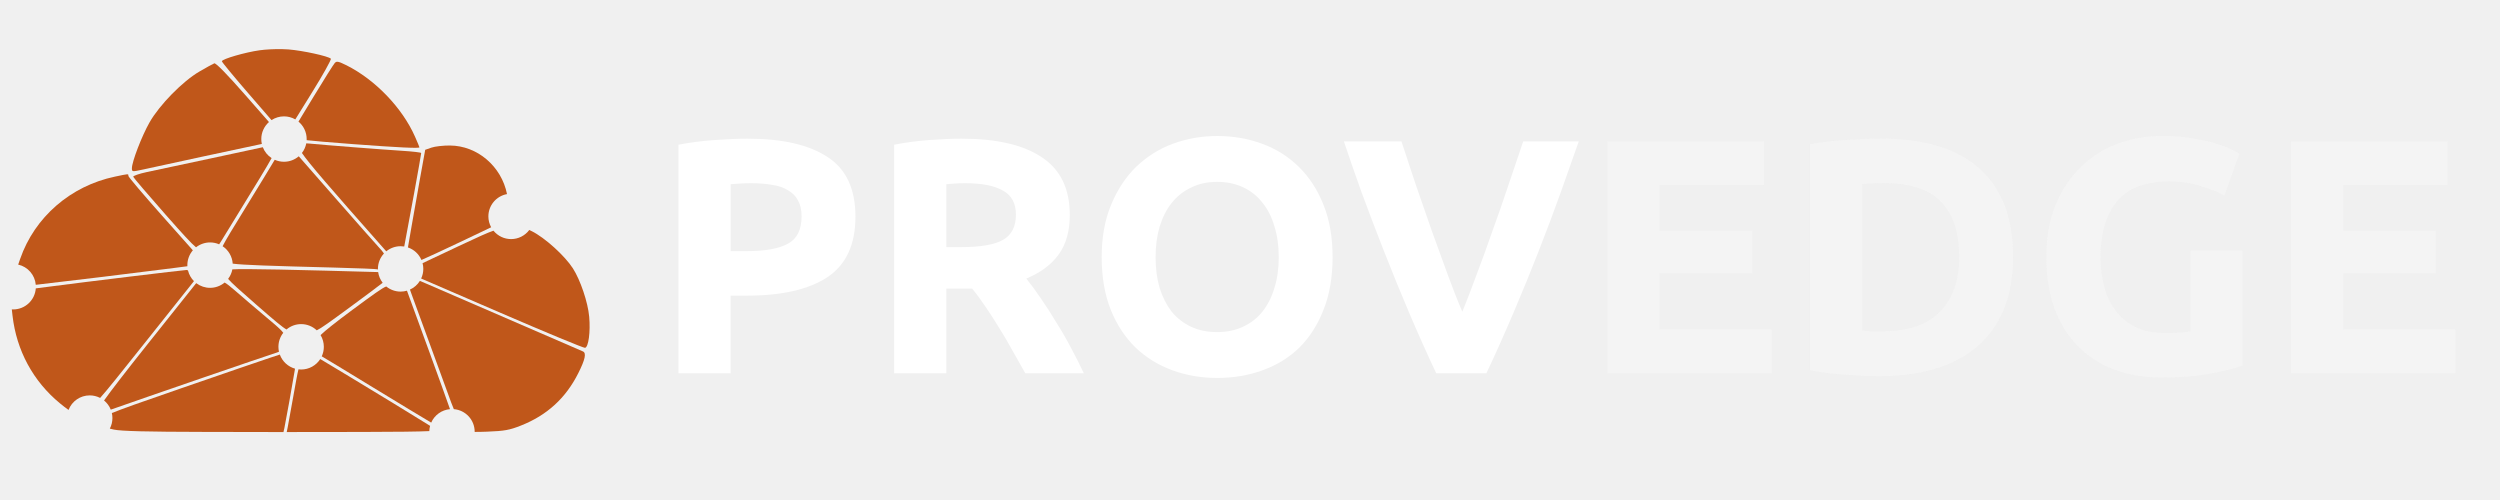
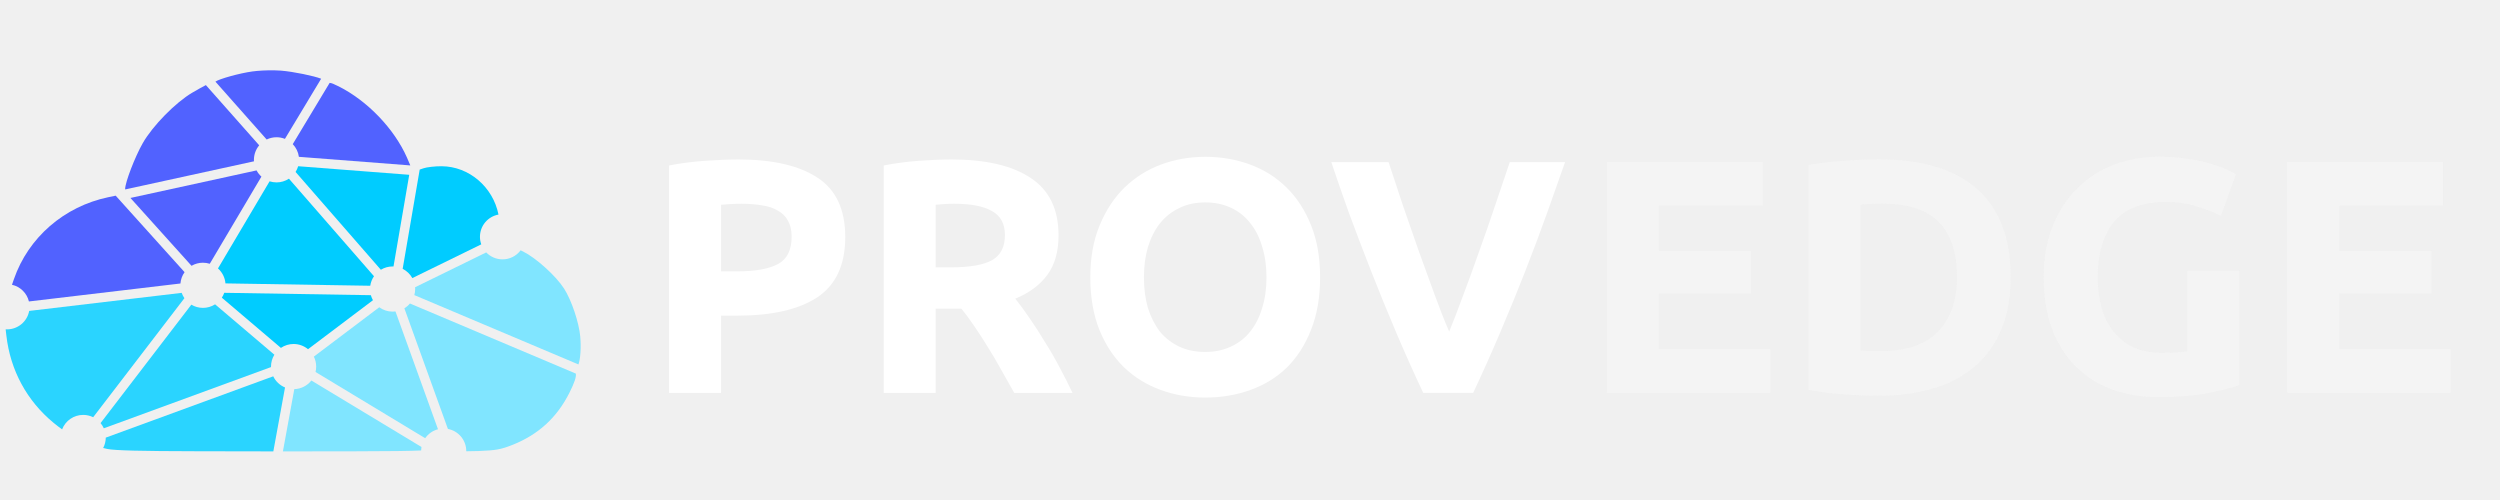
- <svg xmlns="http://www.w3.org/2000/svg" id="svg2849" version="1.1" viewBox="0 0 200 40" height="40px" width="200px">
+ <svg xmlns="http://www.w3.org/2000/svg" width="200px" height="40px" viewBox="0 0 200 40" version="1.1" id="svg2849">
  <defs id="defs2853">
-     <rect x="215.24" y="61.148" width="173.283" height="76.764" id="rect859" />
-     <rect id="rect3518" height="84.879" width="184.659" y="-18.093" x="234.15" />
-     <rect id="rect3512" height="98.716" width="156.987" y="79.026" x="178.273" />
+     <rect id="rect957" height="166.419" width="364.802" y="-93.06" x="425.227" />
+     <rect id="rect951" height="221.215" width="366.832" y="-118.936" x="441.463" />
+     <rect id="rect859" height="76.764" width="173.283" y="61.148" x="215.24" />
+     <rect x="234.15" y="-18.093" width="184.659" height="84.879" id="rect3518" />
+     <rect x="178.273" y="79.026" width="156.987" height="98.716" id="rect3512" />
  </defs>
-   <g fill-rule="evenodd" fill="none" stroke-width="1" stroke="none" id="页面1">
-     <g fill-rule="nonzero" id="logo">
-       <g transform="matrix(1.363538,0,0,1.363538,-6.244023,-7.690933)" id="g932">
-         <path style="fill:#c0571a;fill-opacity:1;stroke-width:0.102" d="m 23.369,26.706 a 1.331,1.331 0 0 1 -1.121,0.614 1.331,1.331 0 0 1 -0.157,-0.01 c -0.067,0.259 -0.152,0.733 -0.312,1.634 -0.145,0.815 -0.289,1.609 -0.32,1.764 l -0.057,0.281 4.482,-0.006 c 1.987,-0.003 3.263,-0.019 3.884,-0.049 a 1.331,1.331 0 0 1 0.045,-0.309 c -0.872,-0.544 -3.176,-1.953 -4.731,-2.889 z" id="path1039-3" />
-         <path style="fill:#c0571a;fill-opacity:1;stroke-width:0.102" d="m 20.997,26.443 -0.535,0.175 c -0.403,0.132 -2.787,0.95 -5.3,1.82 -2.296,0.795 -3.441,1.196 -4.02,1.436 a 1.331,1.331 0 0 1 0.033,0.295 1.331,1.331 0 0 1 -0.153,0.62 c 0.072,0.018 0.152,0.037 0.245,0.057 0.417,0.09 1.961,0.129 5.267,0.135 l 4.676,0.009 0.053,-0.23 c 0.059,-0.258 0.508,-2.755 0.615,-3.425 0.004,-0.025 0.005,-0.042 0.008,-0.065 a 1.331,1.331 0 0 1 -0.888,-0.826 z" id="path1037-2" />
-         <path style="fill:#c0571a;fill-opacity:1;stroke-width:0.102" d="m 27.24,22.447 c -0.248,0.098 -0.744,0.455 -1.993,1.379 -0.95,0.703 -1.594,1.214 -1.86,1.473 a 1.331,1.331 0 0 1 0.192,0.689 1.331,1.331 0 0 1 -0.123,0.559 l 1.165,0.701 c 0.74,0.445 1.552,0.941 1.806,1.101 0.253,0.16 1.218,0.746 2.144,1.302 l 1.307,0.785 a 1.331,1.331 0 0 1 1.103,-0.79 c -0.222,-0.633 -0.672,-1.884 -1.203,-3.334 l -1.322,-3.616 a 1.331,1.331 0 0 1 -0.373,0.053 1.331,1.331 0 0 1 -0.844,-0.302 z" id="path1035-8" />
-         <path style="fill:#c0571a;fill-opacity:1;stroke-width:0.102" d="m 17.76,22.216 a 1.331,1.331 0 0 1 -0.856,0.312 1.331,1.331 0 0 1 -0.801,-0.268 l -0.018,4.09e-4 -2.905,3.646 c -1.228,1.541 -2.063,2.622 -2.496,3.23 a 1.331,1.331 0 0 1 0.395,0.538 c 0.028,-0.01 0.04,-0.014 0.07,-0.024 1.837,-0.65 9.13,-3.158 9.593,-3.299 0.084,-0.025 0.15,-0.05 0.205,-0.075 a 1.331,1.331 0 0 1 -0.032,-0.289 1.331,1.331 0 0 1 0.284,-0.822 c -0.114,-0.163 -0.389,-0.403 -0.979,-0.897 -0.608,-0.51 -1.428,-1.209 -1.822,-1.554 -0.299,-0.262 -0.497,-0.418 -0.64,-0.498 z" id="path1033-2" />
-         <path style="fill:#c0571a;fill-opacity:1;stroke-width:0.102" d="m 29.214,22.121 a 1.331,1.331 0 0 1 -0.583,0.51 l 0.149,0.418 c 0.103,0.29 0.586,1.609 1.073,2.93 0.487,1.322 1.025,2.794 1.196,3.272 0.046,0.13 0.1,0.264 0.157,0.394 a 1.331,1.331 0 0 1 1.223,1.327 1.331,1.331 0 0 1 -2.1e-4,0.009 c 0.184,0.002 0.423,-0.002 0.722,-0.014 1.03,-0.04 1.314,-0.091 1.988,-0.357 1.533,-0.605 2.633,-1.609 3.37,-3.077 0.407,-0.811 0.486,-1.188 0.266,-1.277 -0.143,-0.057 -5.718,-2.47 -7.541,-3.264 -0.647,-0.282 -1.396,-0.606 -1.665,-0.72 z" id="path1031-5" />
-         <path style="fill:#c0571a;fill-opacity:1;stroke-width:0.102" d="m 15.532,21.48 c -0.171,0 -6.185,0.73 -8.005,0.971 -0.319,0.042 -0.62,0.081 -0.848,0.109 a 1.331,1.331 0 0 1 -1.328,1.235 1.331,1.331 0 0 1 -0.079,-0.002 l 0.043,0.377 c 0.235,2.038 1.209,3.837 2.777,5.13 0.184,0.152 0.364,0.29 0.508,0.392 a 1.331,1.331 0 0 1 1.243,-0.854 1.331,1.331 0 0 1 0.611,0.149 c 0.417,-0.463 1.151,-1.384 2.61,-3.216 l 2.895,-3.636 a 1.331,1.331 0 0 1 -0.35,-0.626 c -0.029,-0.018 -0.055,-0.028 -0.078,-0.028 z" id="path1029-6" />
-         <path style="fill:#c0571a;fill-opacity:1;stroke-width:0.102" d="m 19.128,21.429 c -0.45,0 -0.732,0.002 -0.916,0.016 a 1.331,1.331 0 0 1 -0.249,0.558 c 0.208,0.243 0.675,0.661 1.643,1.504 1.072,0.934 1.538,1.33 1.782,1.464 a 1.331,1.331 0 0 1 0.86,-0.315 1.331,1.331 0 0 1 0.916,0.365 c 0.262,-0.122 0.763,-0.486 1.936,-1.347 0.901,-0.662 1.662,-1.23 1.931,-1.442 a 1.331,1.331 0 0 1 -0.265,-0.628 l -3.117,-0.085 c -1.818,-0.05 -3.852,-0.09 -4.521,-0.09 z" id="path1027-0" />
-         <path style="fill:#c0571a;fill-opacity:1;stroke-width:0.102" d="m 35.632,19.134 a 1.331,1.331 0 0 1 -1.066,0.534 1.331,1.331 0 0 1 -1.034,-0.493 c -0.338,0.113 -0.922,0.377 -2.043,0.906 l -2.117,0.999 a 1.331,1.331 0 0 1 0.043,0.336 1.331,1.331 0 0 1 -0.127,0.567 l 4.679,2.021 c 2.63,1.136 4.85,2.056 4.935,2.044 0.204,-0.029 0.326,-0.932 0.246,-1.828 -0.074,-0.839 -0.517,-2.15 -0.955,-2.833 -0.477,-0.743 -1.653,-1.807 -2.411,-2.181 -0.057,-0.028 -0.102,-0.05 -0.149,-0.073 z" id="path1025-3" />
-         <path style="fill:#c0571a;fill-opacity:1;stroke-width:0.102" d="m 12.031,15.867 c -0.093,0.005 -0.292,0.049 -0.712,0.137 -2.6,0.547 -4.708,2.377 -5.556,4.824 l -0.117,0.336 a 1.331,1.331 0 0 1 1.032,1.186 c 1.416,-0.158 6.271,-0.746 8.104,-0.986 l 0.792,-0.103 a 1.331,1.331 0 0 1 -0.002,-0.066 1.331,1.331 0 0 1 0.322,-0.869 l -1.833,-2.063 c -1.072,-1.207 -1.95,-2.243 -1.95,-2.301 0,-0.067 0.012,-0.1 -0.082,-0.095 z" id="path1023-0" />
-         <path style="fill:#c0571a;fill-opacity:1;stroke-width:0.102" d="m 22.108,14.81 a 1.331,1.331 0 0 1 -0.867,0.321 1.331,1.331 0 0 1 -0.543,-0.116 c -0.148,0.254 -0.825,1.367 -1.656,2.719 -0.822,1.337 -1.227,1.997 -1.402,2.352 a 1.331,1.331 0 0 1 0.592,1.022 c 0.599,0.081 2.126,0.132 5.945,0.231 1.378,0.036 2.524,0.082 2.548,0.103 0.009,0.008 0.018,0.013 0.028,0.019 a 1.331,1.331 0 0 1 -8.2e-4,-0.044 1.331,1.331 0 0 1 0.353,-0.903 c -0.065,-0.103 -0.163,-0.22 -0.299,-0.364 -0.185,-0.197 -1.343,-1.508 -2.574,-2.914 z" id="path1021-4" />
-         <path style="fill:#c0571a;fill-opacity:1;stroke-width:0.102" d="m 19.999,14.278 c -0.385,0.086 -1.623,0.353 -3.081,0.663 -1.603,0.341 -3.282,0.699 -3.732,0.796 -0.45,0.097 -0.805,0.221 -0.79,0.275 0.015,0.054 0.867,1.051 1.892,2.214 1.026,1.164 1.523,1.706 1.792,1.924 a 1.331,1.331 0 0 1 0.824,-0.286 1.331,1.331 0 0 1 0.533,0.111 c 0.033,-0.048 0.069,-0.102 0.11,-0.169 0.142,-0.233 0.513,-0.837 0.824,-1.343 1.272,-2.071 1.874,-3.051 2.144,-3.547 a 1.331,1.331 0 0 1 -0.517,-0.638 z" id="path1019-6" />
-         <path style="fill:#c0571a;fill-opacity:1;stroke-width:0.102" d="m 30.977,14.177 c -0.394,-0.002 -0.881,0.054 -1.083,0.124 l -0.367,0.128 -0.282,1.557 c -0.155,0.856 -0.395,2.213 -0.533,3.015 l -0.199,1.157 a 1.331,1.331 0 0 1 0.793,0.735 c 0.344,-0.147 1.179,-0.532 2.129,-0.984 l 1.961,-0.934 a 1.331,1.331 0 0 1 -0.163,-0.637 1.331,1.331 0 0 1 1.093,-1.31 c -0.323,-1.626 -1.739,-2.842 -3.35,-2.85 z" id="path1017-44" />
-         <path style="fill:#c0571a;fill-opacity:1;stroke-width:0.102" d="m 22.549,14.05 a 1.331,1.331 0 0 1 -0.256,0.566 c 0.401,0.595 1.614,1.999 4.617,5.395 l 0.332,0.375 a 1.331,1.331 0 0 1 0.842,-0.3 1.331,1.331 0 0 1 0.212,0.017 c 0.228,-1.166 0.997,-5.385 0.995,-5.484 -4.1e-4,-0.034 -0.495,-0.092 -1.1,-0.13 -1.155,-0.072 -4.506,-0.333 -5.415,-0.422 -0.09,-0.009 -0.162,-0.014 -0.227,-0.017 z" id="path1015-8" />
-         <path style="fill:#c0571a;fill-opacity:1;stroke-width:0.102" d="m 17.15,9.358 c -0.078,0.03 -0.471,0.246 -0.872,0.48 -0.985,0.575 -2.346,1.963 -2.925,2.983 -0.457,0.805 -1.032,2.3 -1.035,2.689 -10e-4,0.213 0.011,0.215 0.638,0.08 0.351,-0.076 1.927,-0.417 3.502,-0.76 1.575,-0.342 3.123,-0.673 3.44,-0.735 0.016,-0.003 0.028,-0.006 0.043,-0.009 a 1.331,1.331 0 0 1 -0.031,-0.288 1.331,1.331 0 0 1 0.45,-0.998 l -1.35,-1.54 c -1.109,-1.265 -1.768,-1.939 -1.86,-1.904 z" id="path1013-6" />
-         <path style="fill:#c0571a;fill-opacity:1;stroke-width:0.102" d="m 24.368,9.263 c -0.06,3.07e-4 -0.102,0.023 -0.142,0.066 -0.071,0.075 -0.632,0.965 -1.245,1.977 l -0.89,1.469 a 1.331,1.331 0 0 1 0.481,1.025 1.331,1.331 0 0 1 -0.002,0.065 c 0.251,0.034 1.398,0.132 2.732,0.232 2.628,0.197 3.886,0.258 3.886,0.187 0,-0.021 -0.117,-0.302 -0.259,-0.624 -0.749,-1.694 -2.329,-3.339 -4.023,-4.19 -0.285,-0.143 -0.437,-0.206 -0.538,-0.206 z" id="path1011-9" />
-         <path style="fill:#c0571a;fill-opacity:1;stroke-width:0.102" d="m 21.099,8.523 c -0.431,-0.007 -0.928,0.017 -1.286,0.067 -0.847,0.118 -2.19,0.507 -2.217,0.643 -0.008,0.041 0.722,0.924 1.622,1.963 l 1.292,1.491 a 1.331,1.331 0 0 1 0.731,-0.219 1.331,1.331 0 0 1 0.665,0.178 l 0.964,-1.555 c 0.659,-1.062 1.163,-1.965 1.121,-2.007 -0.149,-0.149 -1.653,-0.478 -2.491,-0.544 -0.121,-0.01 -0.258,-0.015 -0.401,-0.018 z" id="path898-7" />
-         <path d="m 48.468,13.778 q 3.043,0 4.672,1.08 1.629,1.06 1.629,3.495 0,2.454 -1.649,3.553 -1.649,1.08 -4.712,1.08 h -0.962 v 4.555 H 44.385 V 14.131 q 1.001,-0.196 2.12,-0.275 1.119,-0.079 1.963,-0.079 z m 0.196,2.611 q -0.334,0 -0.667,0.02 -0.314,0.02 -0.55,0.039 v 3.926 h 0.962 q 1.59,0 2.395,-0.432 0.805,-0.432 0.805,-1.61 0,-0.569 -0.216,-0.942 -0.196,-0.373 -0.589,-0.589 -0.373,-0.236 -0.923,-0.314 -0.55,-0.098 -1.217,-0.098 z" style="font-style:normal;font-variant:normal;font-weight:bold;font-stretch:normal;font-size:19.632px;line-height:1.25;font-family:Ubuntu;-inkscape-font-specification:Ubuntu;fill:#ffffff;fill-opacity:1;stroke:none;stroke-width:0.102" id="path943" />
-         <path d="m 61.024,13.778 q 3.063,0 4.692,1.099 1.629,1.08 1.629,3.377 0,1.433 -0.667,2.336 -0.648,0.883 -1.885,1.394 0.412,0.51 0.864,1.178 0.452,0.648 0.883,1.374 0.452,0.707 0.864,1.492 0.412,0.766 0.766,1.512 h -3.436 q -0.373,-0.667 -0.766,-1.355 -0.373,-0.687 -0.785,-1.335 -0.393,-0.648 -0.785,-1.217 -0.393,-0.589 -0.785,-1.06 H 60.101 v 4.967 H 57.038 V 14.131 q 1.001,-0.196 2.061,-0.275 1.08,-0.079 1.924,-0.079 z m 0.177,2.611 q -0.334,0 -0.609,0.02 -0.255,0.02 -0.491,0.039 v 3.691 h 0.864 q 1.728,0 2.474,-0.432 0.746,-0.432 0.746,-1.472 0,-1.001 -0.766,-1.414 -0.746,-0.432 -2.218,-0.432 z" style="font-style:normal;font-variant:normal;font-weight:bold;font-stretch:normal;font-size:19.632px;line-height:1.25;font-family:Ubuntu;-inkscape-font-specification:Ubuntu;fill:#ffffff;fill-opacity:1;stroke:none;stroke-width:0.102" id="path945" />
-         <path d="m 72.379,20.728 q 0,1.001 0.236,1.806 0.255,0.805 0.707,1.394 0.471,0.569 1.139,0.883 0.667,0.314 1.531,0.314 0.844,0 1.512,-0.314 0.687,-0.314 1.139,-0.883 0.471,-0.589 0.707,-1.394 0.255,-0.805 0.255,-1.806 0,-1.001 -0.255,-1.806 -0.236,-0.825 -0.707,-1.394 -0.452,-0.589 -1.139,-0.903 -0.667,-0.314 -1.512,-0.314 -0.864,0 -1.531,0.334 -0.667,0.314 -1.139,0.903 -0.452,0.569 -0.707,1.394 -0.236,0.805 -0.236,1.787 z m 10.385,0 q 0,1.747 -0.53,3.082 -0.51,1.315 -1.414,2.218 -0.903,0.883 -2.16,1.335 -1.237,0.452 -2.67,0.452 -1.394,0 -2.631,-0.452 -1.237,-0.452 -2.16,-1.335 -0.923,-0.903 -1.453,-2.218 -0.53,-1.335 -0.53,-3.082 0,-1.747 0.55,-3.063 0.55,-1.335 1.472,-2.238 0.942,-0.903 2.16,-1.355 1.237,-0.452 2.591,-0.452 1.394,0 2.631,0.452 1.237,0.452 2.16,1.355 0.923,0.903 1.453,2.238 0.53,1.315 0.53,3.063 z" style="font-style:normal;font-variant:normal;font-weight:bold;font-stretch:normal;font-size:19.632px;line-height:1.25;font-family:Ubuntu;-inkscape-font-specification:Ubuntu;fill:#ffffff;fill-opacity:1;stroke:none;stroke-width:0.102" id="path947" />
-         <path d="m 88.844,27.54 q -0.805,-1.708 -1.59,-3.553 -0.785,-1.845 -1.492,-3.652 -0.707,-1.806 -1.315,-3.455 -0.589,-1.649 -1.021,-2.945 h 3.377 q 0.393,1.178 0.844,2.552 0.471,1.355 0.942,2.709 0.491,1.355 0.942,2.591 0.452,1.237 0.844,2.14 0.373,-0.903 0.825,-2.14 0.471,-1.237 0.942,-2.591 0.491,-1.355 0.942,-2.709 0.471,-1.374 0.864,-2.552 h 3.259 q -0.452,1.296 -1.041,2.945 -0.589,1.649 -1.296,3.455 -0.707,1.806 -1.492,3.652 -0.785,1.845 -1.59,3.553 z" style="font-style:normal;font-variant:normal;font-weight:bold;font-stretch:normal;font-size:19.632px;line-height:1.25;font-family:Ubuntu;-inkscape-font-specification:Ubuntu;fill:#ffffff;fill-opacity:1;stroke:none;stroke-width:0.102" id="path949" />
-         <path d="M 98.885,27.532 V 13.927 h 9.188 v 2.572 h -6.125 v 2.67 h 5.438 v 2.513 h -5.438 v 3.279 h 6.577 v 2.572 z" style="font-style:normal;font-variant:normal;font-weight:bold;font-stretch:normal;font-size:19.632px;line-height:1.25;font-family:Ubuntu;-inkscape-font-specification:Ubuntu;opacity:0.6;fill:#f9f9f9;fill-opacity:0.79;stroke:none;stroke-width:0.102" id="path934" />
-         <path d="m 113.834,25.039 q 0.216,0.02 0.491,0.039 0.294,0 0.687,0 2.297,0 3.396,-1.158 1.119,-1.158 1.119,-3.2 0,-2.14 -1.06,-3.239 -1.06,-1.099 -3.357,-1.099 -0.314,0 -0.648,0.02 -0.334,0 -0.628,0.039 z m 8.854,-4.319 q 0,1.767 -0.55,3.082 -0.55,1.315 -1.571,2.179 -1.001,0.864 -2.454,1.296 -1.453,0.432 -3.259,0.432 -0.825,0 -1.924,-0.079 -1.099,-0.059 -2.16,-0.275 V 14.104 q 1.06,-0.196 2.199,-0.255 1.158,-0.079 1.983,-0.079 1.747,0 3.161,0.393 1.433,0.393 2.454,1.237 1.021,0.844 1.571,2.16 0.55,1.315 0.55,3.161 z" style="font-style:normal;font-variant:normal;font-weight:bold;font-stretch:normal;font-size:19.632px;line-height:1.25;font-family:Ubuntu;-inkscape-font-specification:Ubuntu;opacity:0.6;fill:#f9f9f9;fill-opacity:0.79;stroke:none;stroke-width:0.102" id="path936" />
-         <path d="m 131.863,16.283 q -2.14,0 -3.102,1.198 -0.942,1.178 -0.942,3.239 0,1.001 0.236,1.826 0.236,0.805 0.707,1.394 0.471,0.589 1.178,0.923 0.707,0.314 1.649,0.314 0.51,0 0.864,-0.02 0.373,-0.02 0.648,-0.079 v -4.731 h 3.063 v 6.734 q -0.55,0.216 -1.767,0.452 -1.217,0.255 -3.004,0.255 -1.531,0 -2.788,-0.471 -1.237,-0.471 -2.12,-1.374 -0.883,-0.903 -1.374,-2.218 -0.471,-1.315 -0.471,-3.004 0,-1.708 0.53,-3.023 0.53,-1.315 1.453,-2.218 0.923,-0.923 2.16,-1.394 1.256,-0.471 2.67,-0.471 0.962,0 1.728,0.137 0.785,0.118 1.335,0.294 0.569,0.157 0.923,0.334 0.373,0.177 0.53,0.275 l -0.883,2.454 q -0.628,-0.334 -1.453,-0.569 -0.805,-0.255 -1.767,-0.255 z" style="font-style:normal;font-variant:normal;font-weight:bold;font-stretch:normal;font-size:19.632px;line-height:1.25;font-family:Ubuntu;-inkscape-font-specification:Ubuntu;opacity:0.6;fill:#f9f9f9;fill-opacity:0.79;stroke:none;stroke-width:0.102" id="path938" />
-         <path d="M 138.992,27.532 V 13.927 h 9.188 v 2.572 h -6.125 v 2.67 h 5.438 v 2.513 h -5.438 v 3.279 h 6.577 v 2.572 z" style="font-style:normal;font-variant:normal;font-weight:bold;font-stretch:normal;font-size:19.632px;line-height:1.25;font-family:Ubuntu;-inkscape-font-specification:Ubuntu;opacity:0.6;fill:#f9f9f9;fill-opacity:0.79;stroke:none;stroke-width:0.102" id="path940" />
+   <g id="页面1" stroke="none" stroke-width="1" fill="none" fill-rule="evenodd">
+     <g id="logo" fill-rule="nonzero">
+       <g id="g932" transform="matrix(1.363538,0,0,1.363538,-6.244023,-7.690933)">
+         <g transform="matrix(0.3846057,0,0,0.3846057,11.97663,34.21165)" id="g2517">
+           <path id="path2494" d="m 28.266,-16.243 a 3.445,3.445 0 0 1 -2.606,1.319 l -1.736,9.498 11.033,-0.015 c 5.142,-0.007 8.442,-0.049 10.05,-0.128 a 3.445,3.445 0 0 1 0.057,-0.53 z" style="fill:#80e5ff;fill-opacity:1;stroke-width:0.265" />
+           <path id="path2492" d="m 22.446,-16.88 -25.546,9.352 a 3.445,3.445 0 0 1 -0.396,1.582 c 0.187,0.047 0.394,0.095 0.633,0.146 1.08,0.232 5.074,0.335 13.628,0.35 l 11.698,0.022 1.783,-9.754 a 3.445,3.445 0 0 1 -1.799,-1.699 z" style="fill:#2ad4ff;fill-opacity:1;stroke-width:0.265" />
+           <path id="path2490" d="m 38.621,-27.414 -9.976,7.526 a 3.445,3.445 0 0 1 0.354,1.52 3.445,3.445 0 0 1 -0.1,0.825 l 16.727,10.101 a 3.445,3.445 0 0 1 1.956,-1.363 L 41.095,-26.778 a 3.445,3.445 0 0 1 -0.441,0.029 3.445,3.445 0 0 1 -2.033,-0.665 z" style="fill:#80e5ff;fill-opacity:1;stroke-width:0.265" />
+           <path id="path2488" d="m 13.579,-27.862 a 3.445,3.445 0 0 1 -1.853,0.541 3.445,3.445 0 0 1 -1.772,-0.491 L -3.892,-9.747 a 3.445,3.445 0 0 1 0.494,0.796 l 25.507,-9.338 a 3.445,3.445 0 0 1 -0.001,-0.079 3.445,3.445 0 0 1 0.514,-1.809 z" style="fill:#2ad4ff;fill-opacity:1;stroke-width:0.265" />
+           <path id="path2486" d="m 43.302,-27.99 a 3.445,3.445 0 0 1 -0.85,0.735 l 6.641,18.4 a 3.445,3.445 0 0 1 2.803,3.384 3.445,3.445 0 0 1 -5.29e-4,0.024 c 0.477,0.006 1.094,-0.006 1.869,-0.036 2.665,-0.104 3.399,-0.237 5.143,-0.924 3.966,-1.564 6.812,-4.163 8.721,-7.962 0.761,-1.515 1.076,-2.442 0.98,-2.929 z" style="fill:#80e5ff;fill-opacity:1;stroke-width:0.265" />
+           <path id="path2484" d="m 8.48,-29.613 -23.261,2.756 a 3.445,3.445 0 0 1 -3.387,2.814 3.445,3.445 0 0 1 -0.205,-0.006 l 0.113,0.976 c 0.609,5.274 3.128,9.928 7.185,13.274 0.477,0.394 0.942,0.75 1.315,1.013 a 3.445,3.445 0 0 1 3.216,-2.209 3.445,3.445 0 0 1 1.524,0.356 l 13.919,-18.161 a 3.445,3.445 0 0 1 -0.418,-0.813 z" style="fill:#2ad4ff;fill-opacity:1;stroke-width:0.265" />
+           <path id="path2482" d="m 14.975,-29.62 a 3.445,3.445 0 0 1 -0.368,0.744 l 9.012,7.659 a 3.445,3.445 0 0 1 1.935,-0.595 3.445,3.445 0 0 1 2.201,0.795 l 9.905,-7.474 a 3.445,3.445 0 0 1 -0.32,-0.765 z" style="fill:#00ccff;fill-opacity:1;stroke-width:0.265" />
+           <path id="path2480" d="m 60.187,-36.103 a 3.445,3.445 0 0 1 -2.759,1.382 3.445,3.445 0 0 1 -2.488,-1.061 l -10.852,5.311 a 3.445,3.445 0 0 1 0.011,0.276 3.445,3.445 0 0 1 -0.127,0.926 l 25.037,10.578 c 0.293,-0.812 0.426,-2.535 0.273,-4.25 -0.193,-2.17 -1.337,-5.563 -2.472,-7.332 -1.234,-1.923 -4.276,-4.675 -6.238,-5.643 -0.147,-0.072 -0.263,-0.128 -0.386,-0.188 z" style="fill:#80e5ff;fill-opacity:1;stroke-width:0.265" />
+           <path id="path2478" d="m -1.587,-44.439 c -0.287,0.058 -0.64,0.133 -1.142,0.238 -6.728,1.415 -12.183,6.152 -14.376,12.483 l -0.302,0.87 a 3.445,3.445 0 0 1 2.586,2.547 l 23.113,-2.739 a 3.445,3.445 0 0 1 0.63,-1.729 z" style="fill:#5162ff;fill-opacity:1;stroke-width:0.265" />
+           <path id="path2476" d="m 24.843,-47.029 a 3.445,3.445 0 0 1 -1.895,0.568 3.445,3.445 0 0 1 -1.056,-0.166 l -7.873,13.289 a 3.445,3.445 0 0 1 1.14,2.282 l 22.088,0.36 a 3.445,3.445 0 0 1 0.571,-1.452 z" style="fill:#00ccff;fill-opacity:1;stroke-width:0.265" />
+           <path id="path2474" d="m 19.904,-48.292 -19.241,4.202 9.321,10.351 a 3.445,3.445 0 0 1 1.741,-0.472 3.445,3.445 0 0 1 1.042,0.161 l 7.877,-13.294 a 3.445,3.445 0 0 1 -0.74,-0.948 z" style="fill:#5162ff;fill-opacity:1;stroke-width:0.265" />
+           <path id="path2472" d="m 48.142,-48.929 c -1.019,-0.005 -2.28,0.14 -2.802,0.322 l -0.55,0.192 -2.598,15.139 a 3.445,3.445 0 0 1 1.474,1.411 l 10.515,-5.146 a 3.445,3.445 0 0 1 -0.199,-1.154 3.445,3.445 0 0 1 2.828,-3.389 c -0.835,-4.209 -4.5,-7.354 -8.668,-7.374 z" style="fill:#00ccff;fill-opacity:1;stroke-width:0.265" />
+           <path id="path2470" d="m 26.252,-48.93 a 3.445,3.445 0 0 1 -0.397,0.873 l 13.009,14.919 a 3.445,3.445 0 0 1 1.791,-0.502 3.445,3.445 0 0 1 0.14,0.003 l 2.4,-13.986 z" style="fill:#00ccff;fill-opacity:1;stroke-width:0.265" />
+           <path id="path2468" d="m 12.173,-61.306 c -0.373,0.186 -1.197,0.643 -2.068,1.151 -2.549,1.489 -6.072,5.081 -7.57,7.719 -1.183,2.084 -2.671,5.951 -2.677,6.959 -1.8643e-4,0.034 0.001,0.06 0.002,0.09 L 19.51,-49.679 a 3.445,3.445 0 0 1 -0.008,-0.227 3.445,3.445 0 0 1 0.806,-2.214 z" style="fill:#5162ff;fill-opacity:1;stroke-width:0.265" />
+           <path id="path2466" d="m 31.052,-61.643 -5.627,9.344 a 3.445,3.445 0 0 1 0.936,1.935 l 16.996,1.312 c -0.121,-0.298 -0.293,-0.709 -0.517,-1.216 -1.939,-4.384 -6.026,-8.641 -10.411,-10.843 -0.726,-0.365 -1.118,-0.528 -1.378,-0.532 z" style="fill:#5162ff;fill-opacity:1;stroke-width:0.265" />
+           <path id="path1039-3-1" d="m 22.581,-63.559 c -1.115,-0.018 -2.4,0.044 -3.326,0.173 -1.994,0.277 -5.04,1.134 -5.628,1.551 l 7.82,8.829 a 3.445,3.445 0 0 1 1.502,-0.345 3.445,3.445 0 0 1 1.283,0.248 l 5.523,-9.172 c -1.044,-0.424 -4.245,-1.089 -6.135,-1.239 -0.314,-0.025 -0.667,-0.04 -1.038,-0.046 z" style="fill:#5162ff;fill-opacity:1;stroke-width:0.265" />
+           <path d="m 93.401,-49.961 q 7.874,0 12.09,2.794 4.216,2.743 4.216,9.042 0,6.35 -4.267,9.195 -4.267,2.794 -12.192,2.794 h -2.489 v 11.786 h -7.925 v -34.696 q 2.591,-0.508 5.486,-0.711 2.896,-0.203 5.08,-0.203 z m 0.508,6.756 q -0.864,0 -1.727,0.051 -0.813,0.051 -1.422,0.102 v 10.16 h 2.489 q 4.115,0 6.198,-1.118 2.083,-1.118 2.083,-4.166 0,-1.473 -0.559,-2.438 -0.508,-0.965 -1.524,-1.524 -0.965,-0.61 -2.388,-0.813 -1.422,-0.254 -3.15,-0.254 z" style="font-style:normal;font-variant:normal;font-weight:bold;font-stretch:normal;font-size:50.8px;line-height:1.25;font-family:Ubuntu;-inkscape-font-specification:Ubuntu;fill:#ffffff;fill-opacity:1;stroke:none;stroke-width:0.265" id="path970" />
+           <path d="m 125.889,-49.961 q 7.925,0 12.141,2.845 4.216,2.794 4.216,8.738 0,3.708 -1.727,6.045 -1.676,2.286 -4.877,3.607 1.067,1.321 2.235,3.048 1.168,1.676 2.286,3.556 1.168,1.829 2.235,3.861 1.067,1.981 1.981,3.912 h -8.89 q -0.965,-1.727 -1.981,-3.505 -0.965,-1.778 -2.032,-3.454 -1.016,-1.676 -2.032,-3.15 -1.016,-1.524 -2.032,-2.743 h -3.912 v 12.852 h -7.925 v -34.696 q 2.591,-0.508 5.334,-0.711 2.794,-0.203 4.978,-0.203 z m 0.457,6.756 q -0.864,0 -1.575,0.051 -0.66,0.051 -1.27,0.102 v 9.55 h 2.235 q 4.47,0 6.401,-1.118 1.93,-1.118 1.93,-3.81 0,-2.591 -1.981,-3.658 -1.93,-1.118 -5.74,-1.118 z" style="font-style:normal;font-variant:normal;font-weight:bold;font-stretch:normal;font-size:50.8px;line-height:1.25;font-family:Ubuntu;-inkscape-font-specification:Ubuntu;fill:#ffffff;fill-opacity:1;stroke:none;stroke-width:0.265" id="path972" />
+           <path d="m 155.272,-31.978 q 0,2.591 0.61,4.674 0.66,2.083 1.829,3.607 1.219,1.473 2.946,2.286 1.727,0.813 3.962,0.813 2.184,0 3.912,-0.813 1.778,-0.813 2.946,-2.286 1.219,-1.524 1.829,-3.607 0.66,-2.083 0.66,-4.674 0,-2.591 -0.66,-4.674 -0.61,-2.134 -1.829,-3.607 -1.168,-1.524 -2.946,-2.337 -1.727,-0.813 -3.912,-0.813 -2.235,0 -3.962,0.864 -1.727,0.813 -2.946,2.337 -1.168,1.473 -1.829,3.607 -0.61,2.083 -0.61,4.623 z m 26.873,0 q 0,4.521 -1.372,7.976 -1.321,3.404 -3.658,5.74 -2.337,2.286 -5.588,3.454 -3.2,1.168 -6.909,1.168 -3.607,0 -6.807,-1.168 -3.2,-1.168 -5.588,-3.454 -2.388,-2.337 -3.759,-5.74 -1.372,-3.454 -1.372,-7.976 0,-4.521 1.422,-7.925 1.422,-3.454 3.81,-5.791 2.438,-2.337 5.588,-3.505 3.2,-1.168 6.706,-1.168 3.607,0 6.807,1.168 3.2,1.168 5.588,3.505 2.388,2.337 3.759,5.791 1.372,3.404 1.372,7.925 z" style="font-style:normal;font-variant:normal;font-weight:bold;font-stretch:normal;font-size:50.8px;line-height:1.25;font-family:Ubuntu;-inkscape-font-specification:Ubuntu;fill:#ffffff;fill-opacity:1;stroke:none;stroke-width:0.265" id="path974" />
+           <path d="m 197.876,-14.351 q -2.083,-4.42 -4.115,-9.195 -2.032,-4.775 -3.861,-9.449 -1.829,-4.674 -3.404,-8.941 -1.524,-4.267 -2.642,-7.62 h 8.738 q 1.016,3.048 2.184,6.604 1.219,3.505 2.438,7.01 1.27,3.505 2.438,6.706 1.168,3.2 2.184,5.537 0.965,-2.337 2.134,-5.537 1.219,-3.2 2.438,-6.706 1.27,-3.505 2.438,-7.01 1.219,-3.556 2.235,-6.604 h 8.433 q -1.168,3.353 -2.692,7.62 -1.524,4.267 -3.353,8.941 -1.829,4.674 -3.861,9.449 -2.032,4.775 -4.115,9.195 z" style="font-style:normal;font-variant:normal;font-weight:bold;font-stretch:normal;font-size:50.8px;line-height:1.25;font-family:Ubuntu;-inkscape-font-specification:Ubuntu;fill:#ffffff;fill-opacity:1;stroke:none;stroke-width:0.265" id="path976" />
+           <path d="m 225.894,-14.371 v -35.204 h 23.774 v 6.655 h -15.85 v 6.909 h 14.072 v 6.502 h -14.072 v 8.484 h 17.018 v 6.655 z" style="font-style:normal;font-variant:normal;font-weight:bold;font-stretch:normal;font-size:50.8px;line-height:1.25;font-family:Ubuntu;-inkscape-font-specification:Ubuntu;opacity:0.6;fill:#f9f9f9;fill-opacity:0.79;stroke:none;stroke-width:0.265" id="path961" />
+           <path d="m 264.577,-20.823 q 0.559,0.051 1.27,0.102 0.762,0 1.778,0 5.944,0 8.788,-2.997 2.896,-2.997 2.896,-8.28 0,-5.537 -2.743,-8.382 -2.743,-2.845 -8.687,-2.845 -0.813,0 -1.676,0.051 -0.864,0 -1.626,0.102 z m 22.911,-11.176 q 0,4.572 -1.422,7.976 -1.422,3.404 -4.064,5.639 -2.591,2.235 -6.35,3.353 -3.759,1.118 -8.433,1.118 -2.134,0 -4.978,-0.203 -2.845,-0.152 -5.588,-0.711 v -34.29 q 2.743,-0.508 5.69,-0.66 2.997,-0.203 5.131,-0.203 4.521,0 8.179,1.016 3.708,1.016 6.35,3.2 2.642,2.184 4.064,5.588 1.422,3.404 1.422,8.179 z" style="font-style:normal;font-variant:normal;font-weight:bold;font-stretch:normal;font-size:50.8px;line-height:1.25;font-family:Ubuntu;-inkscape-font-specification:Ubuntu;opacity:0.6;fill:#f9f9f9;fill-opacity:0.79;stroke:none;stroke-width:0.265" id="path963" />
+           <path d="m 311.228,-43.48 q -5.537,0 -8.026,3.099 -2.438,3.048 -2.438,8.382 0,2.591 0.61,4.724 0.61,2.083 1.829,3.607 1.219,1.524 3.048,2.388 1.829,0.813 4.267,0.813 1.321,0 2.235,-0.051 0.965,-0.051 1.676,-0.203 v -12.243 h 7.925 v 17.424 q -1.422,0.559 -4.572,1.168 -3.15,0.66 -7.772,0.66 -3.962,0 -7.214,-1.219 -3.2,-1.219 -5.486,-3.556 -2.286,-2.337 -3.556,-5.74 -1.219,-3.404 -1.219,-7.772 0,-4.42 1.372,-7.823 1.372,-3.404 3.759,-5.74 2.388,-2.388 5.588,-3.607 3.251,-1.219 6.909,-1.219 2.489,0 4.47,0.356 2.032,0.305 3.454,0.762 1.473,0.406 2.388,0.864 0.965,0.457 1.372,0.711 l -2.286,6.35 q -1.626,-0.864 -3.759,-1.473 -2.083,-0.66 -4.572,-0.66 z" style="font-style:normal;font-variant:normal;font-weight:bold;font-stretch:normal;font-size:50.8px;line-height:1.25;font-family:Ubuntu;-inkscape-font-specification:Ubuntu;opacity:0.6;fill:#f9f9f9;fill-opacity:0.79;stroke:none;stroke-width:0.265" id="path965" />
+           <path d="m 329.677,-14.371 v -35.204 h 23.774 v 6.655 h -15.85 v 6.909 h 14.072 v 6.502 h -14.072 v 8.484 h 17.018 v 6.655 z" style="font-style:normal;font-variant:normal;font-weight:bold;font-stretch:normal;font-size:50.8px;line-height:1.25;font-family:Ubuntu;-inkscape-font-specification:Ubuntu;opacity:0.6;fill:#f9f9f9;fill-opacity:0.79;stroke:none;stroke-width:0.265" id="path967" />
+           <text style="fill:black;fill-opacity:1;line-height:1.25;stroke:none;font-family:sans-serif;font-style:normal;font-weight:normal;font-size:76.274px;white-space:pre;shape-inside:url(#rect951);" id="text949" xml:space="preserve" />
+           <text style="fill:black;fill-opacity:1;line-height:1.25;stroke:none;font-family:sans-serif;font-style:normal;font-weight:normal;font-size:76.274px;white-space:pre;shape-inside:url(#rect957);" id="text955" xml:space="preserve" />
+         </g>
      </g>
    </g>
  </g>
</svg>
